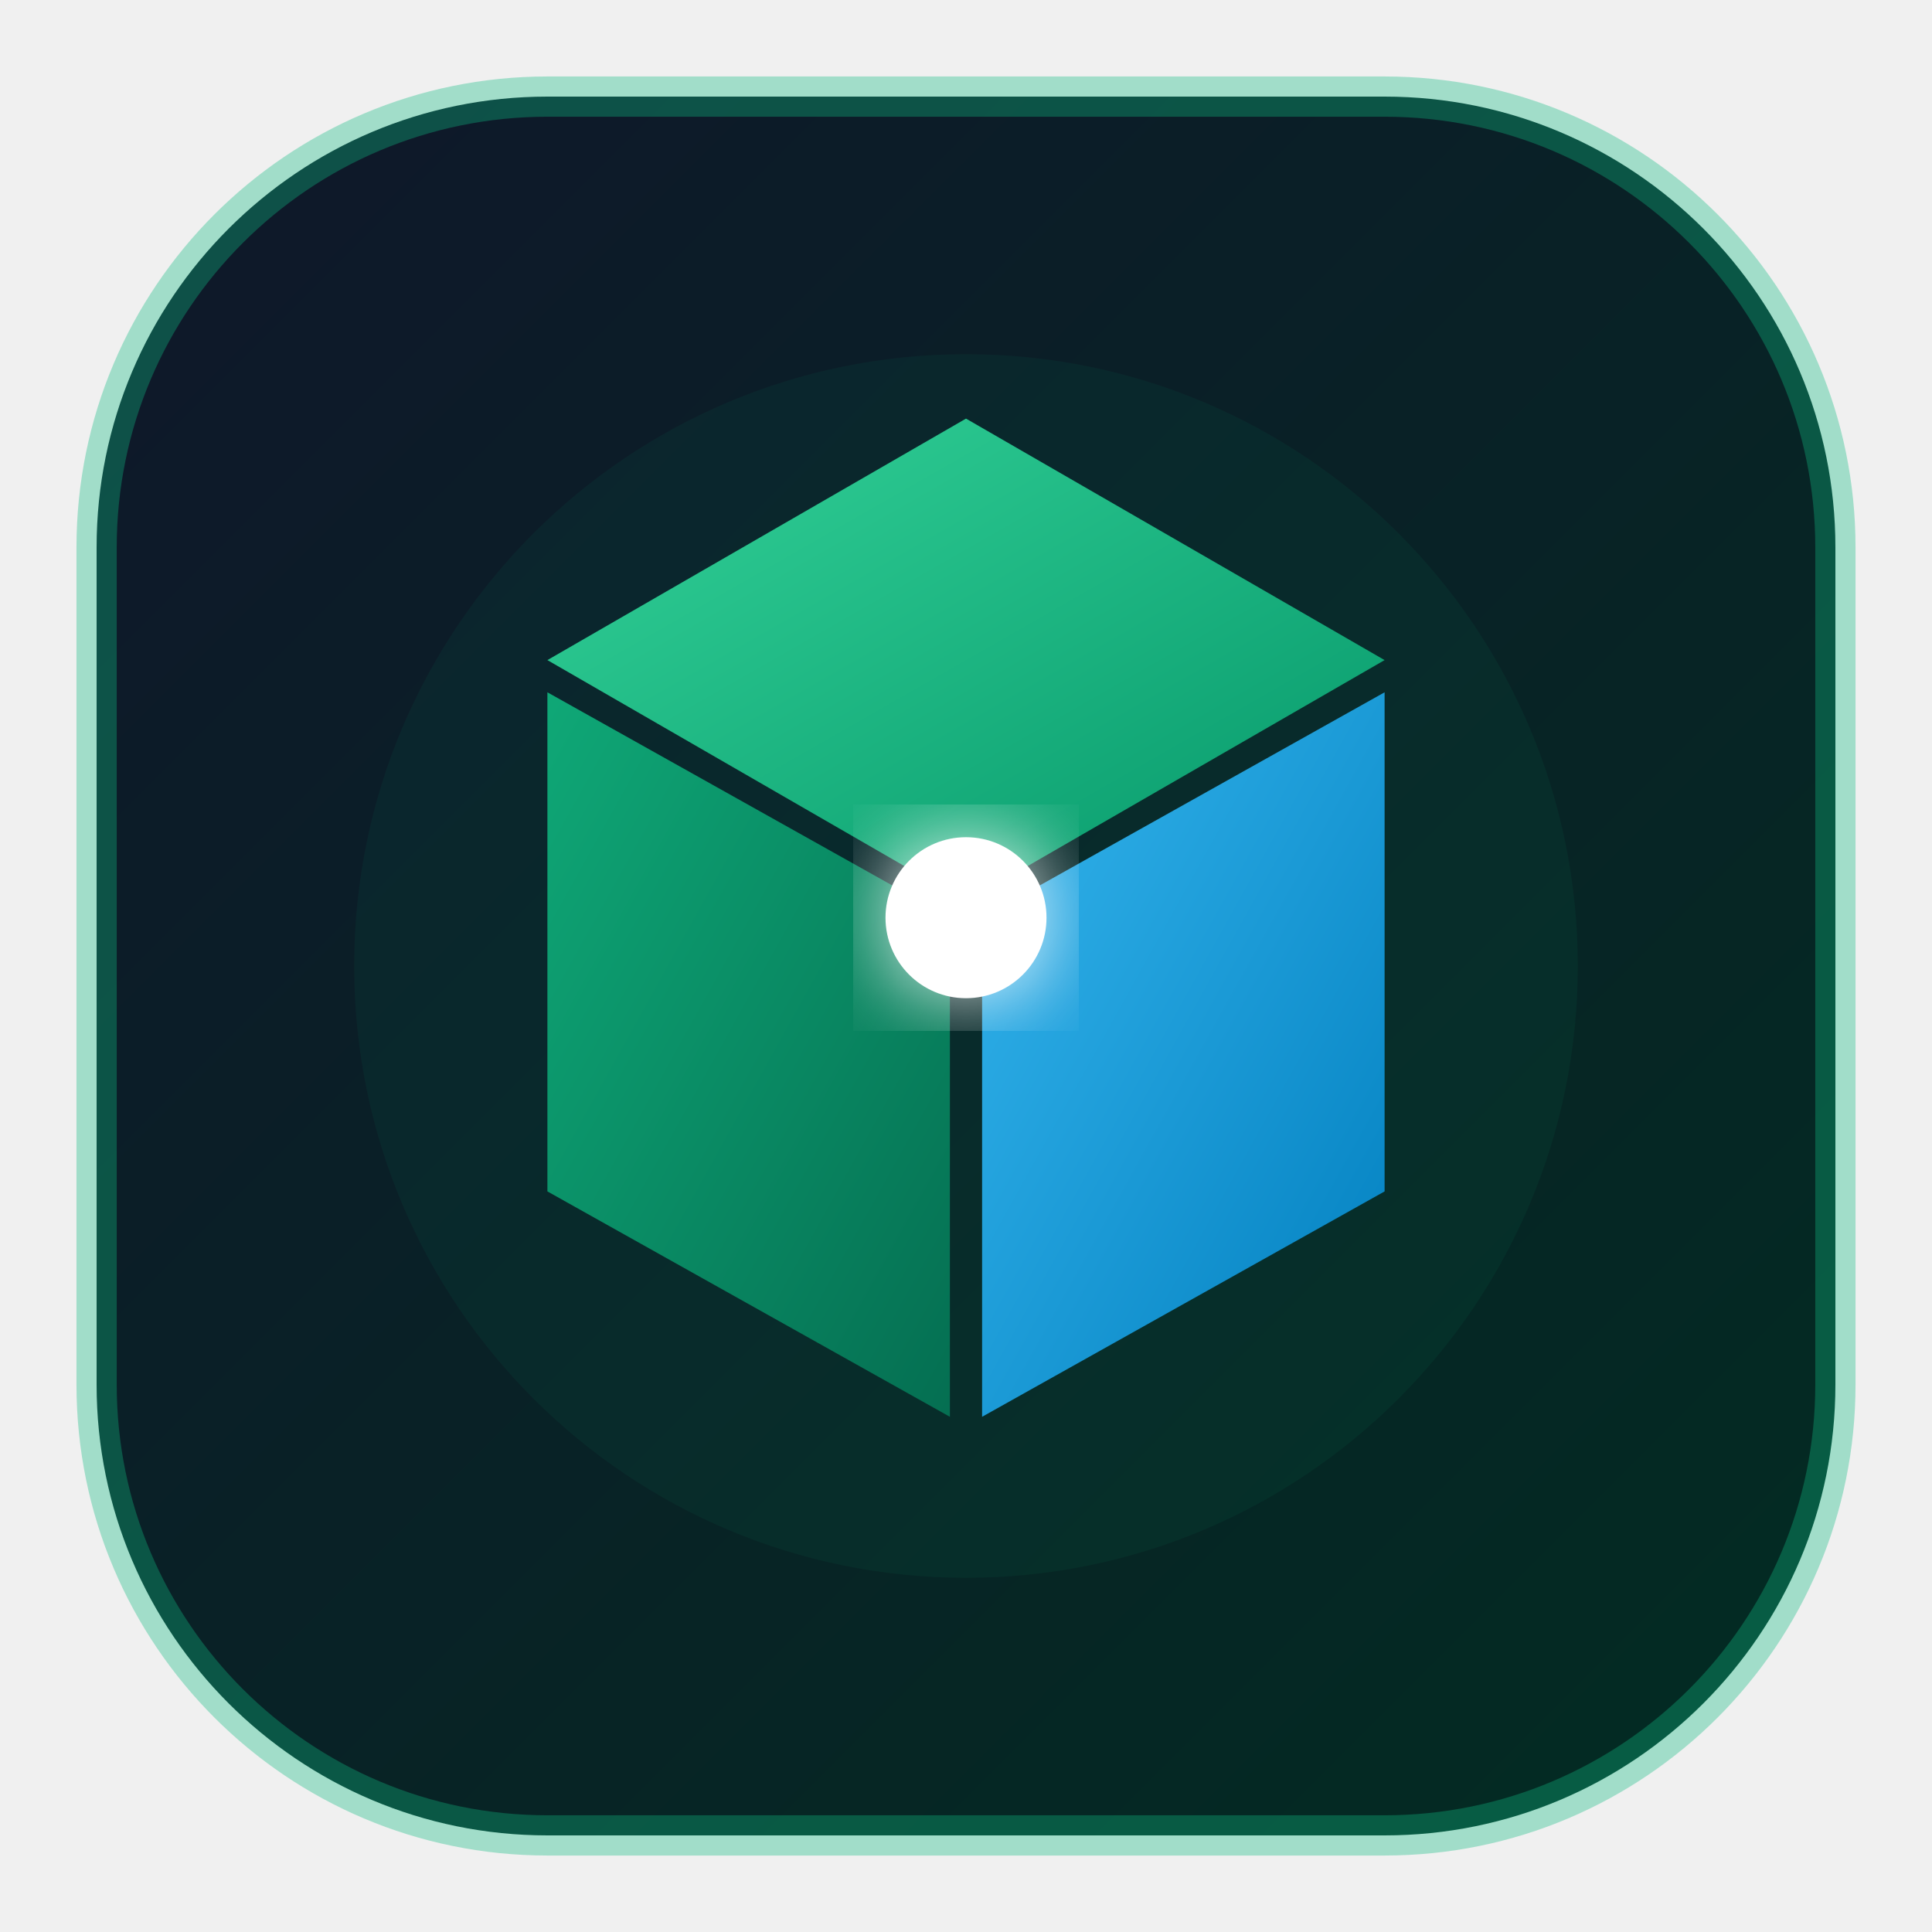
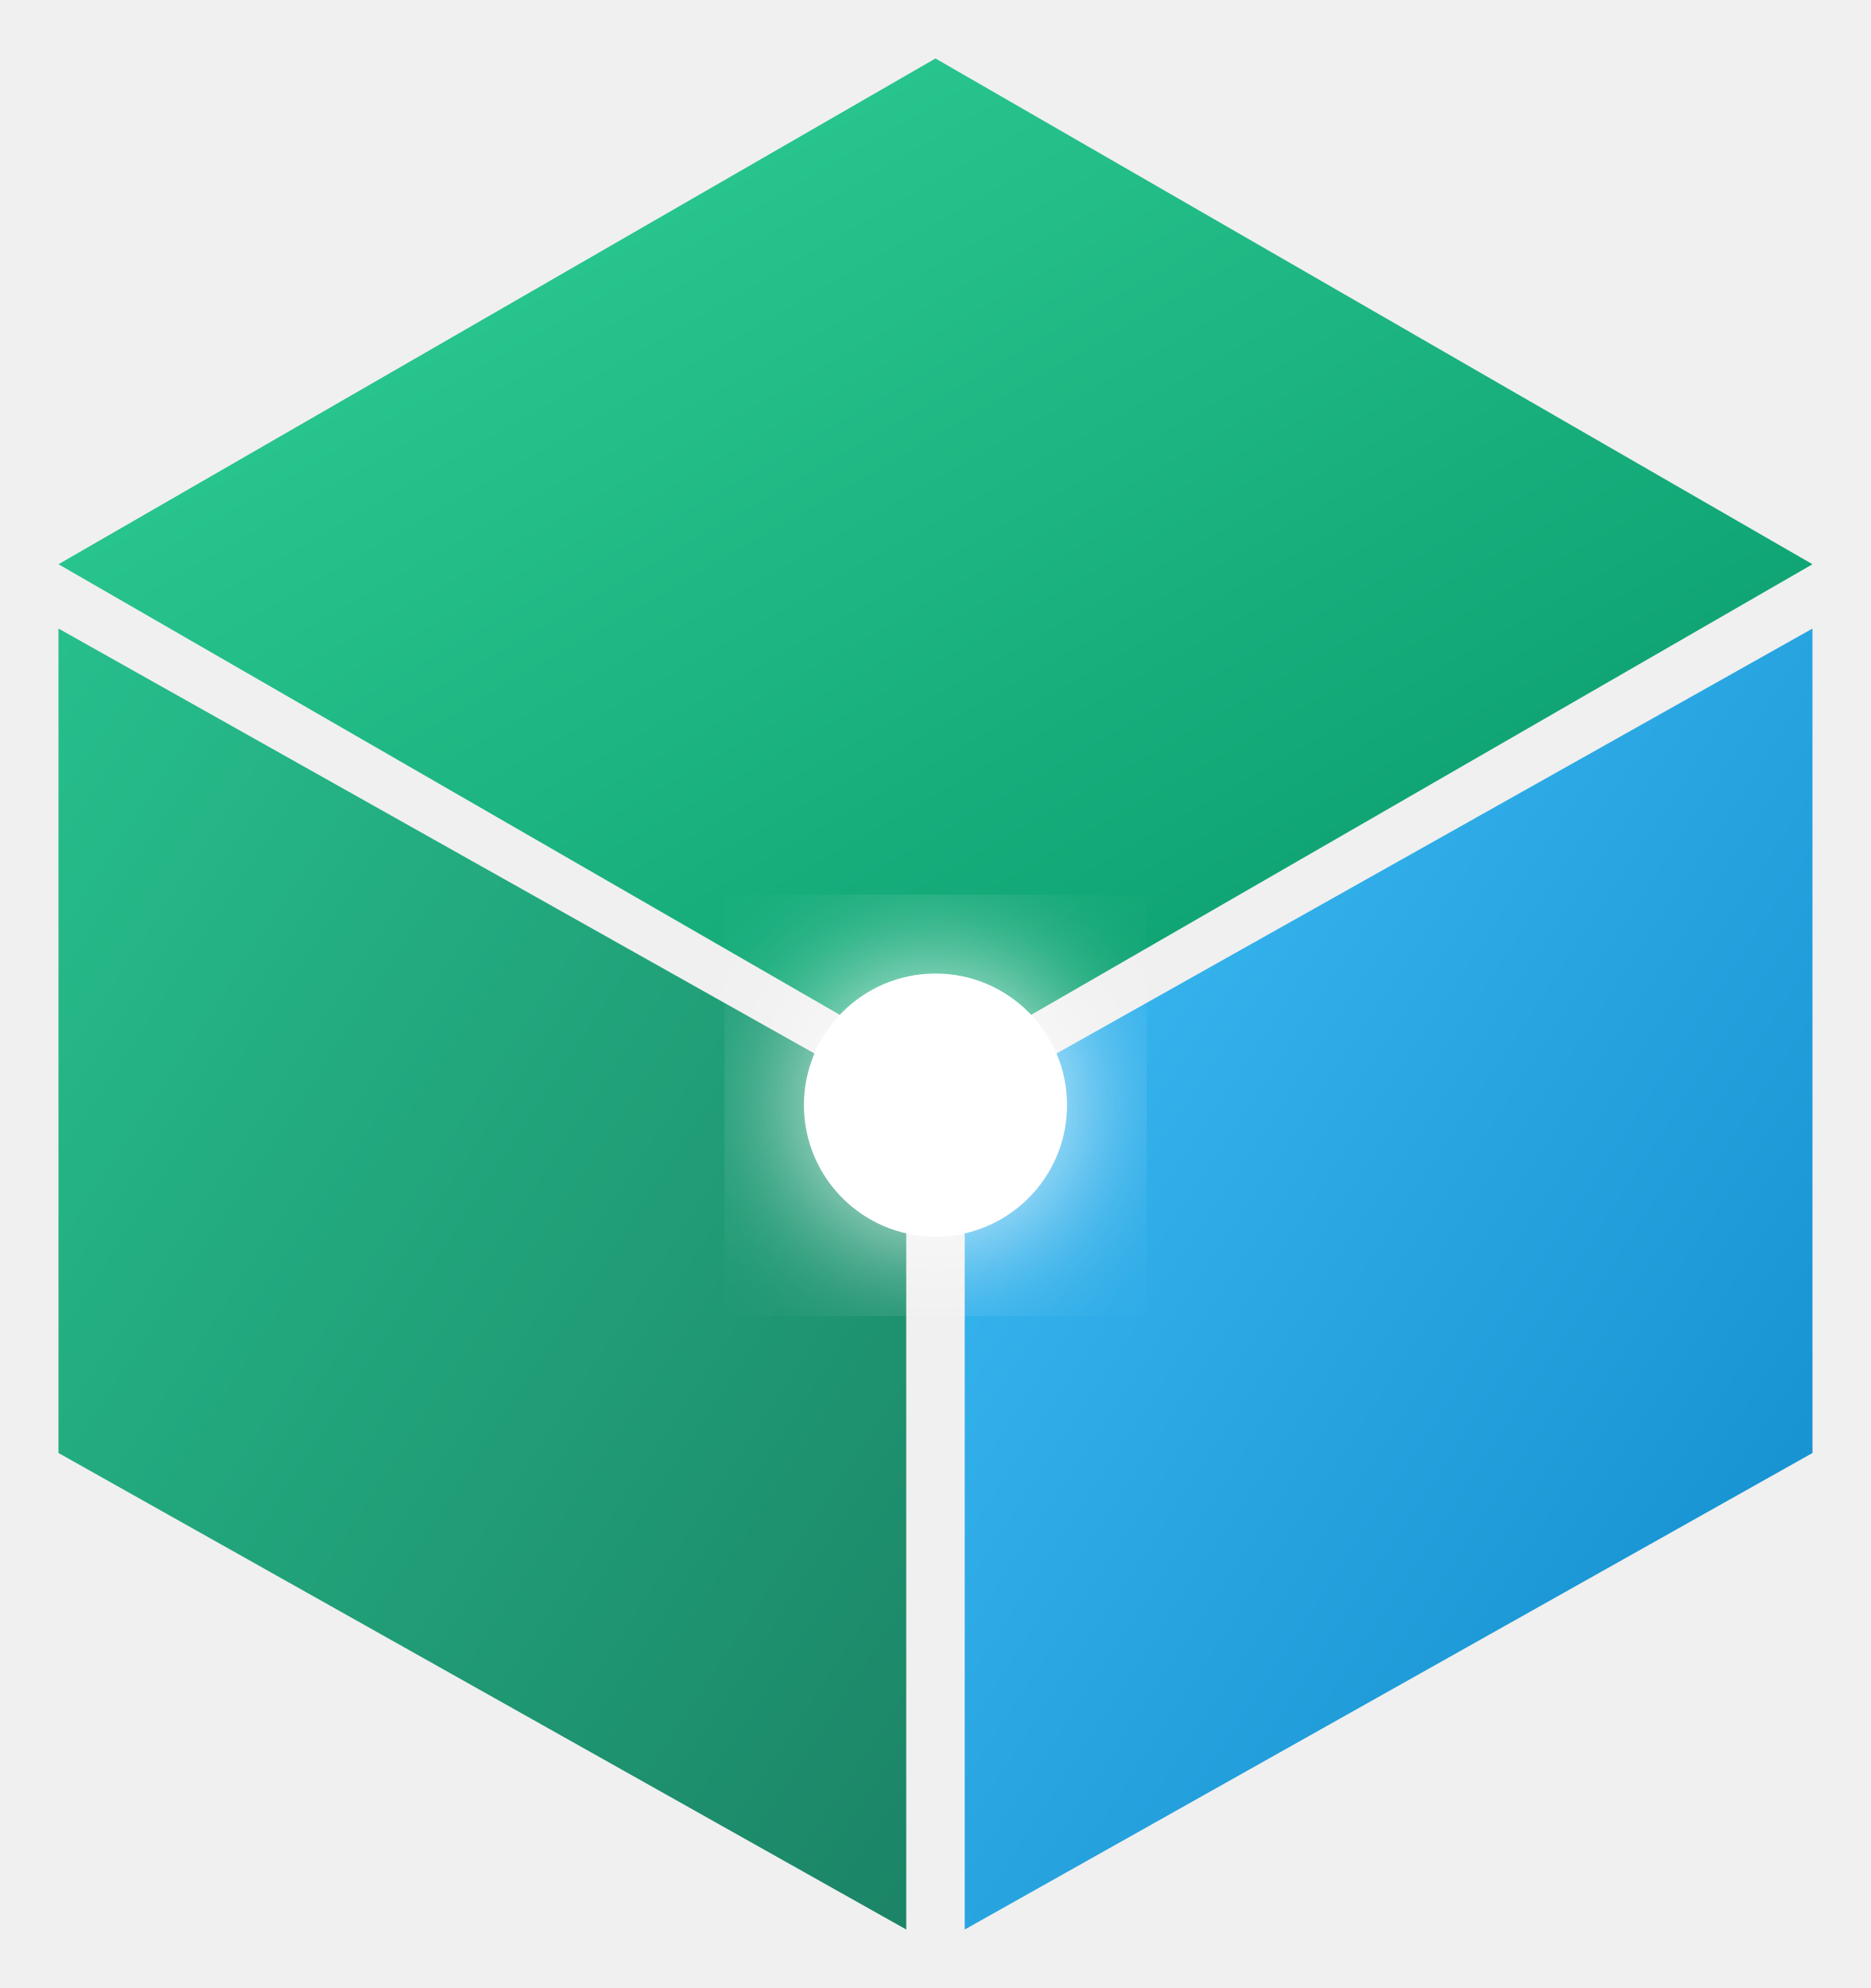
- <svg xmlns="http://www.w3.org/2000/svg" viewBox="0 0 120 120" width="120" height="120">
+ <svg xmlns="http://www.w3.org/2000/svg" viewBox="0 0 64 68" width="64" height="68" fill="none">
  <defs>
-     <linearGradient id="bgGrad" x1="0%" y1="0%" x2="100%" y2="100%">
-       <stop offset="0%" stop-color="#0f172a" />
-       <stop offset="100%" stop-color="#022c22" />
-     </linearGradient>
    <linearGradient id="primaryGrad" x1="0%" y1="0%" x2="100%" y2="100%">
      <stop offset="0%" stop-color="#34d399" />
      <stop offset="100%" stop-color="#059669" />
+     </linearGradient>
+     <linearGradient id="facetGrad" x1="0%" y1="0%" x2="100%" y2="100%">
+       <stop offset="0%" stop-color="#10b981" />
+       <stop offset="100%" stop-color="#047857" />
    </linearGradient>
    <linearGradient id="accentGrad" x1="0%" y1="0%" x2="100%" y2="100%">
      <stop offset="0%" stop-color="#38bdf8" />
      <stop offset="100%" stop-color="#0284c7" />
    </linearGradient>
-     <linearGradient id="facetGrad" x1="0%" y1="0%" x2="100%" y2="100%">
-       <stop offset="0%" stop-color="#10b981" />
-       <stop offset="100%" stop-color="#047857" />
-     </linearGradient>
-     <filter id="glow" x="-20%" y="-20%" width="140%" height="140%">
-       <feGaussianBlur stdDeviation="3" result="blur" />
+     <filter id="glow" x="-30%" y="-30%" width="160%" height="160%">
+       <feGaussianBlur stdDeviation="2.5" result="blur" />
      <feComposite in="SourceGraphic" in2="blur" operator="over" />
    </filter>
  </defs>
-   <rect x="6" y="6" width="108" height="108" rx="28" fill="url(#bgGrad)" stroke="#10b981" stroke-width="2.5" stroke-opacity="0.35" />
-   <circle cx="60" cy="60" r="38" fill="#10b981" fill-opacity="0.06" />
-   <polygon points="60,26 86,41 60,56 34,41" fill="url(#primaryGrad)" />
-   <polygon points="34,43 59,57 59,88 34,74" fill="url(#facetGrad)" fill-opacity="0.88" />
-   <polygon points="61,57 86,43 86,74 61,88" fill="url(#accentGrad)" fill-opacity="0.95" />
-   <circle cx="60" cy="57" r="5" fill="#ffffff" filter="url(#glow)" />
+   <polygon points="32,2 62,19.3 32,36.6 2,19.3" fill="url(#primaryGrad)" />
+   <polygon points="2,21.5 31,37.8 31,66 2,49.7" fill="url(#facetGrad)" fill-opacity="0.9" />
+   <polygon points="33,37.8 62,21.5 62,49.7 33,66" fill="url(#accentGrad)" fill-opacity="0.95" />
+   <circle cx="32" cy="37.8" r="4.5" fill="#ffffff" filter="url(#glow)" />
</svg>
